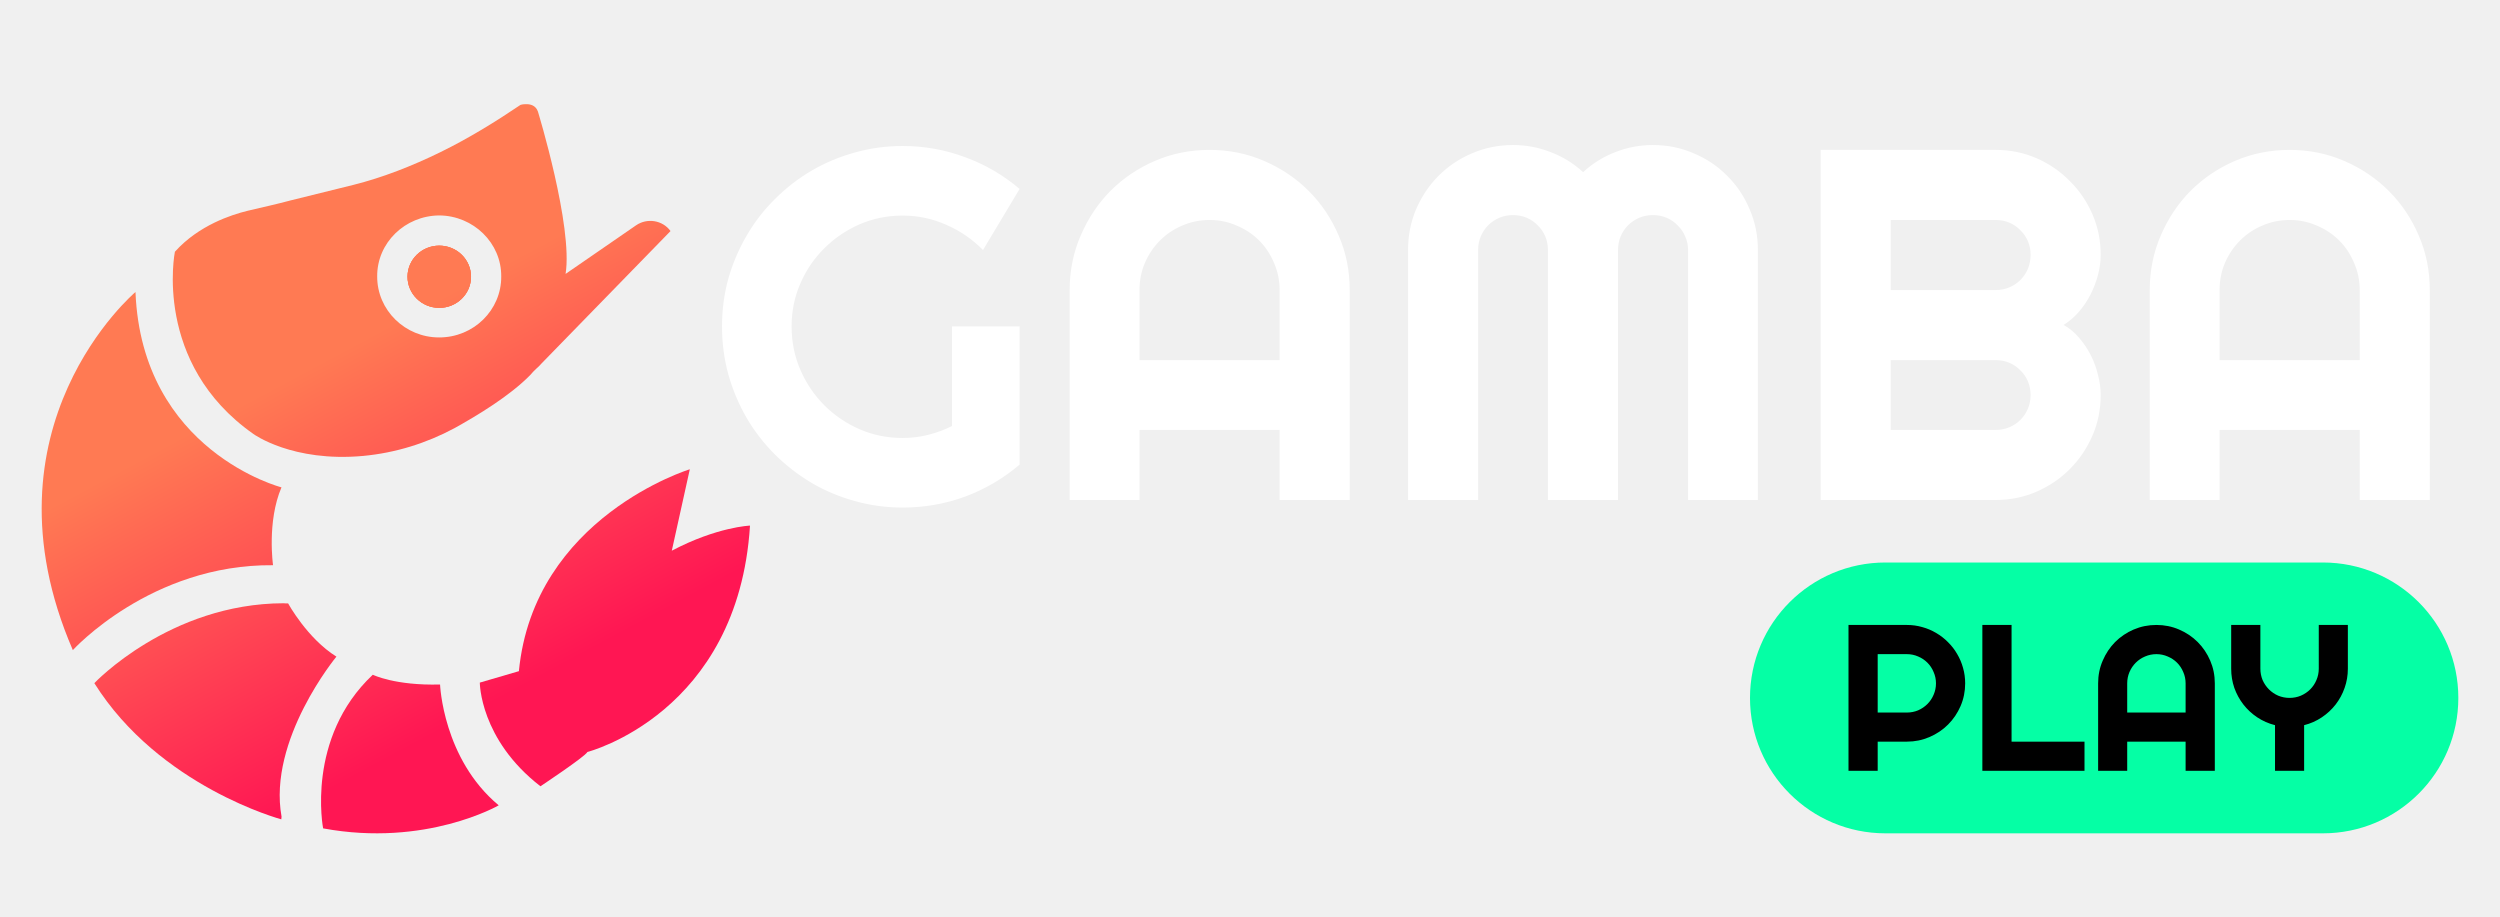
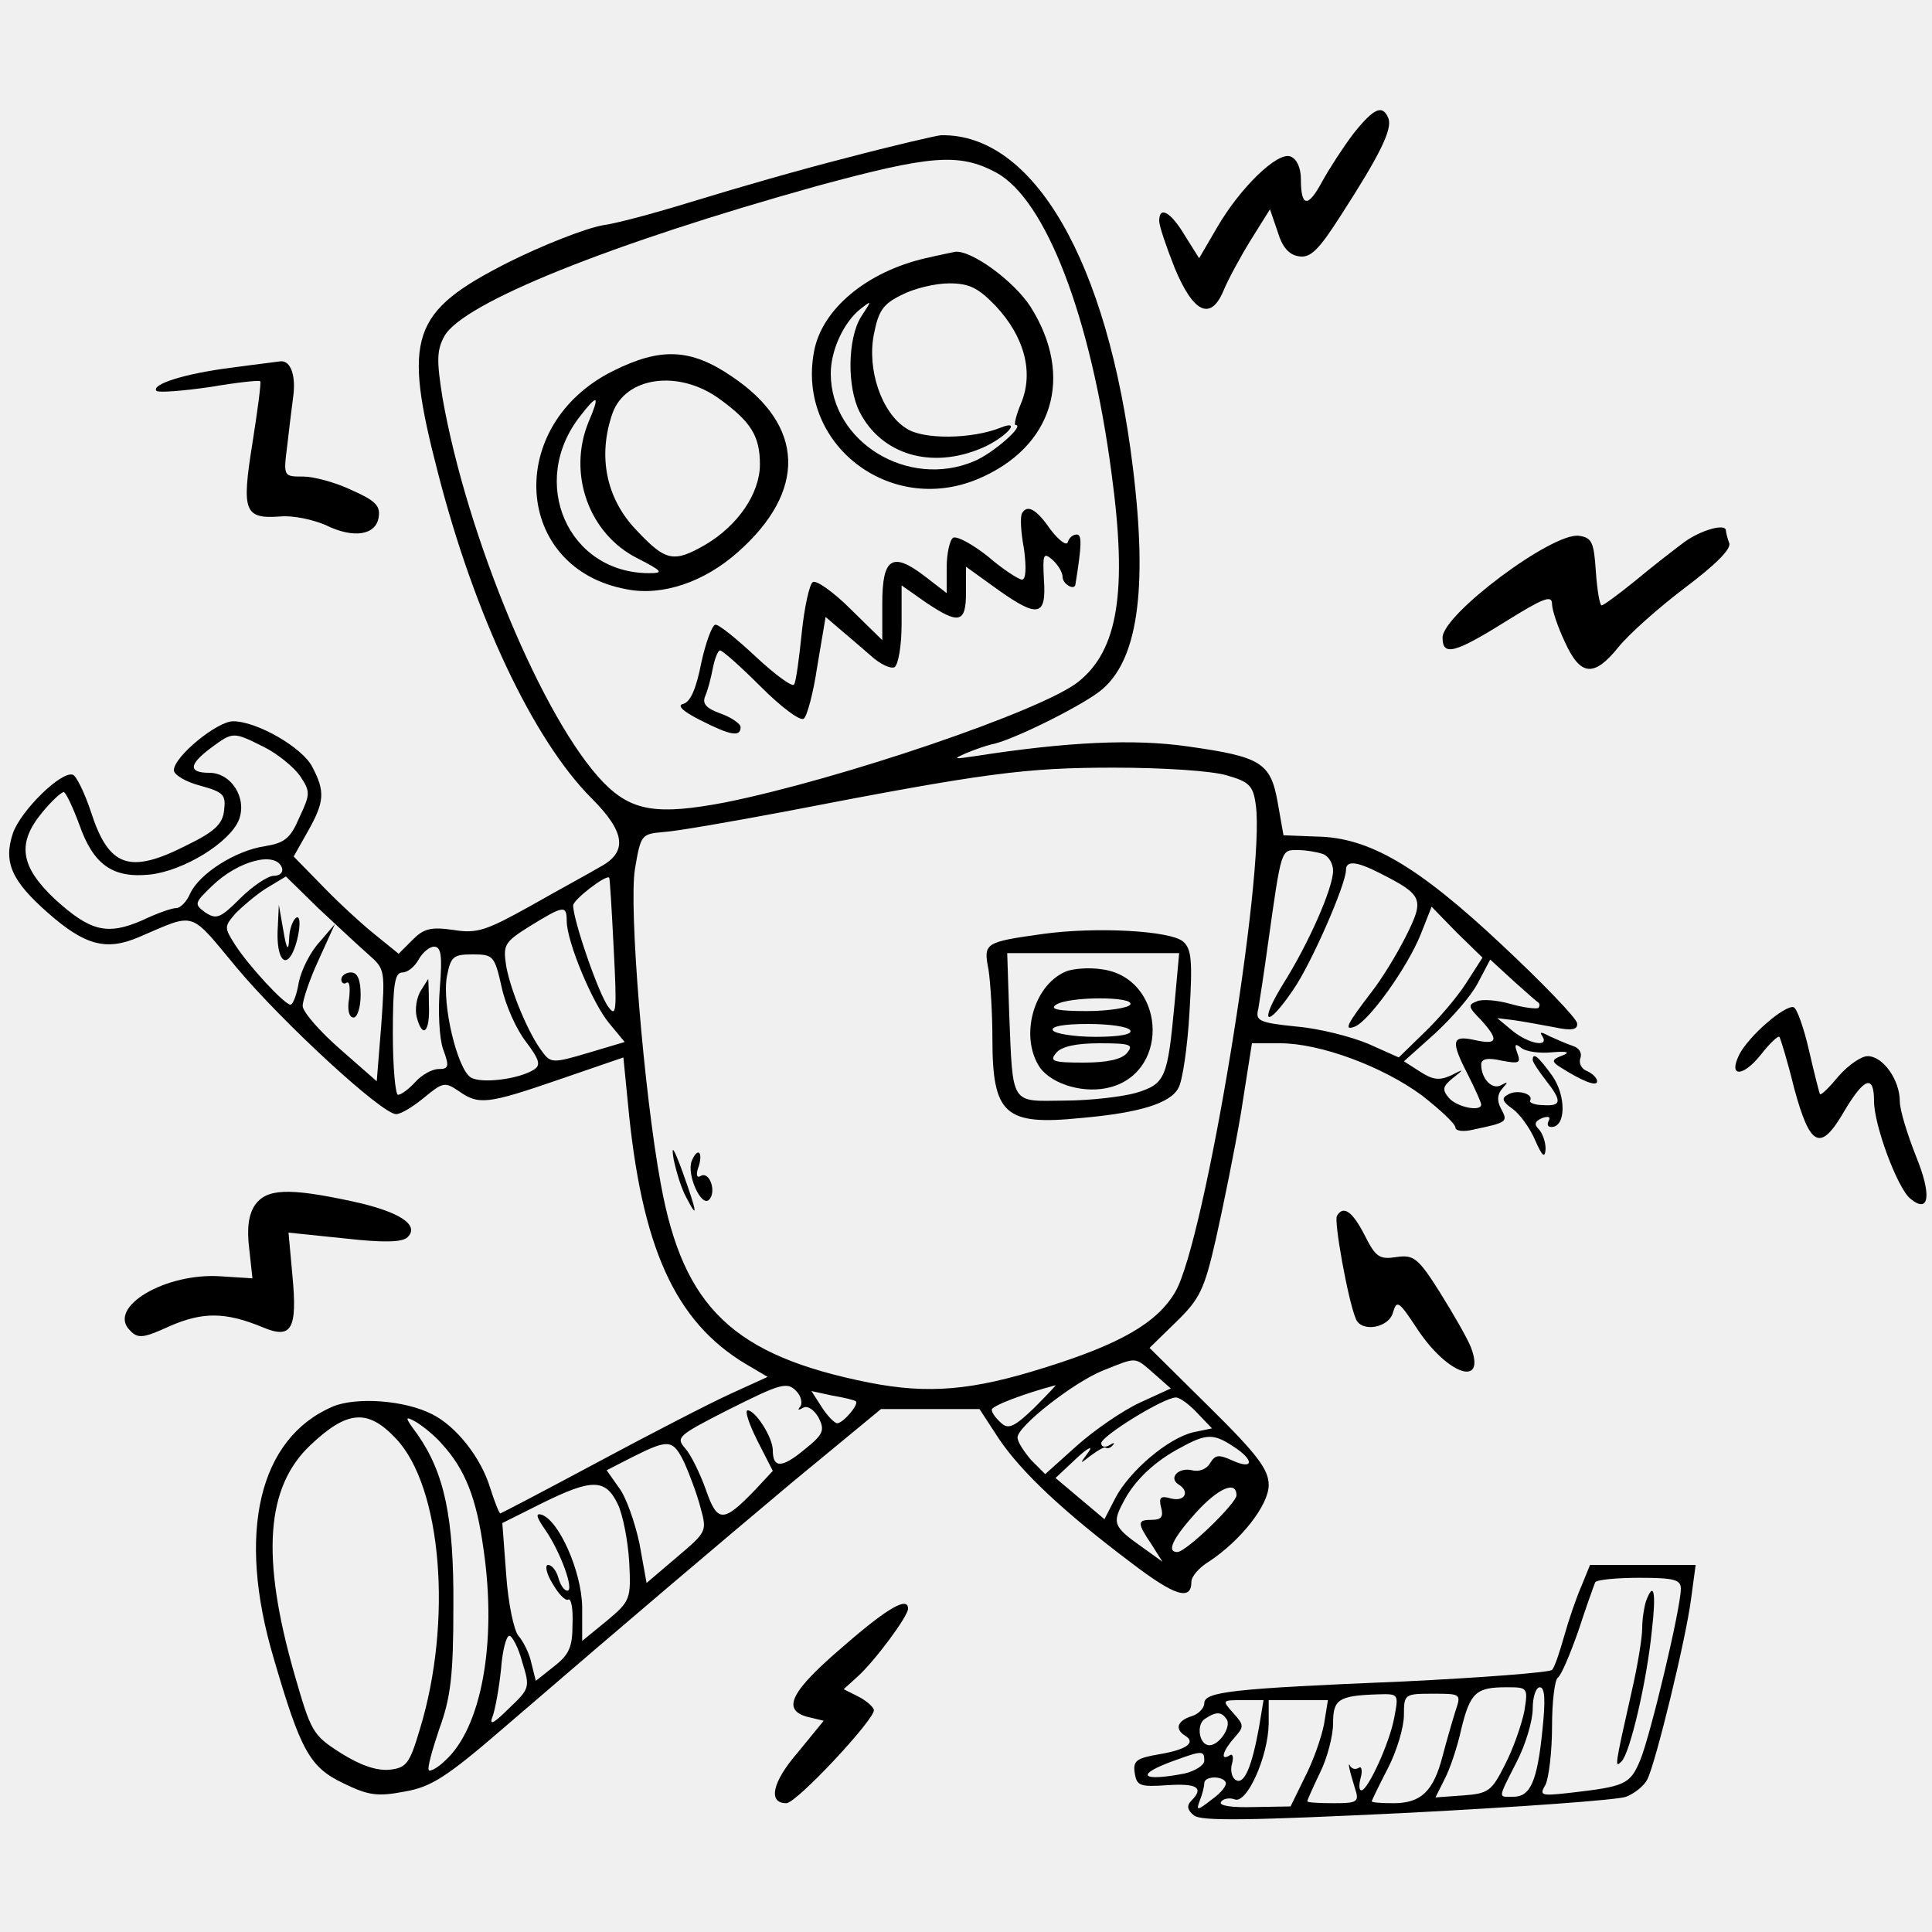
- <svg xmlns="http://www.w3.org/2000/svg" width="120" height="44" viewBox="0 0 120 44" fill="none">
-   <path d="M48.942 22.301C48.161 22.965 47.29 23.477 46.329 23.836C45.368 24.188 44.368 24.363 43.329 24.363C42.532 24.363 41.762 24.258 41.02 24.047C40.286 23.844 39.598 23.555 38.958 23.18C38.317 22.797 37.731 22.344 37.2 21.82C36.669 21.289 36.215 20.703 35.84 20.062C35.465 19.414 35.172 18.719 34.961 17.977C34.758 17.234 34.657 16.465 34.657 15.668C34.657 14.871 34.758 14.105 34.961 13.371C35.172 12.637 35.465 11.949 35.84 11.309C36.215 10.66 36.669 10.074 37.2 9.551C37.731 9.02 38.317 8.566 38.958 8.191C39.598 7.816 40.286 7.527 41.02 7.324C41.762 7.113 42.532 7.008 43.329 7.008C44.368 7.008 45.368 7.188 46.329 7.547C47.29 7.898 48.161 8.406 48.942 9.07L47.184 12C46.676 11.484 46.09 11.082 45.426 10.793C44.762 10.496 44.063 10.348 43.329 10.348C42.594 10.348 41.903 10.488 41.254 10.77C40.614 11.051 40.051 11.434 39.567 11.918C39.083 12.395 38.7 12.957 38.419 13.605C38.137 14.246 37.997 14.934 37.997 15.668C37.997 16.41 38.137 17.105 38.419 17.754C38.7 18.402 39.083 18.969 39.567 19.453C40.051 19.938 40.614 20.32 41.254 20.602C41.903 20.883 42.594 21.023 43.329 21.023C43.751 21.023 44.161 20.973 44.559 20.871C44.958 20.77 45.336 20.629 45.696 20.449V15.668H48.942V22.301ZM61.422 17.285V13.922C61.422 13.461 61.333 13.027 61.153 12.621C60.981 12.207 60.743 11.848 60.438 11.543C60.133 11.238 59.774 11 59.36 10.828C58.954 10.648 58.52 10.559 58.059 10.559C57.598 10.559 57.161 10.648 56.747 10.828C56.34 11 55.985 11.238 55.68 11.543C55.376 11.848 55.133 12.207 54.954 12.621C54.782 13.027 54.696 13.461 54.696 13.922V17.285H61.422ZM64.786 24H61.422V20.637H54.696V24H51.344V13.922C51.344 12.992 51.52 12.121 51.872 11.309C52.223 10.488 52.7 9.773 53.301 9.164C53.911 8.555 54.622 8.074 55.434 7.723C56.254 7.371 57.129 7.195 58.059 7.195C58.989 7.195 59.86 7.371 60.672 7.723C61.493 8.074 62.208 8.555 62.817 9.164C63.426 9.773 63.907 10.488 64.258 11.309C64.61 12.121 64.786 12.992 64.786 13.922V24ZM84.379 24H81.028V12C81.028 11.766 80.981 11.547 80.887 11.344C80.801 11.141 80.68 10.965 80.524 10.816C80.376 10.66 80.2 10.539 79.997 10.453C79.793 10.367 79.575 10.324 79.34 10.324C79.106 10.324 78.887 10.367 78.684 10.453C78.481 10.539 78.301 10.66 78.145 10.816C77.997 10.965 77.879 11.141 77.793 11.344C77.707 11.547 77.665 11.766 77.665 12V24H74.301V12C74.301 11.766 74.258 11.547 74.172 11.344C74.086 11.141 73.965 10.965 73.809 10.816C73.661 10.66 73.485 10.539 73.282 10.453C73.079 10.367 72.86 10.324 72.626 10.324C72.391 10.324 72.172 10.367 71.969 10.453C71.766 10.539 71.586 10.66 71.43 10.816C71.282 10.965 71.165 11.141 71.079 11.344C70.993 11.547 70.95 11.766 70.95 12V24H67.586V12C67.586 11.305 67.715 10.652 67.973 10.043C68.239 9.426 68.598 8.891 69.051 8.438C69.512 7.977 70.047 7.617 70.657 7.359C71.274 7.094 71.93 6.961 72.626 6.961C73.251 6.961 73.852 7.074 74.43 7.301C75.008 7.52 75.528 7.84 75.989 8.262C76.45 7.84 76.965 7.52 77.536 7.301C78.114 7.074 78.715 6.961 79.34 6.961C80.036 6.961 80.688 7.094 81.297 7.359C81.915 7.617 82.45 7.977 82.903 8.438C83.364 8.891 83.723 9.426 83.981 10.043C84.247 10.652 84.379 11.305 84.379 12V24ZM100.833 18.961C100.833 19.656 100.7 20.309 100.434 20.918C100.168 21.527 99.805 22.062 99.344 22.523C98.891 22.977 98.36 23.336 97.751 23.602C97.141 23.867 96.489 24 95.793 24H87.391V7.195H95.793C96.489 7.195 97.141 7.328 97.751 7.594C98.36 7.859 98.891 8.223 99.344 8.684C99.805 9.137 100.168 9.668 100.434 10.277C100.7 10.887 100.833 11.539 100.833 12.234C100.833 12.547 100.79 12.867 100.704 13.195C100.618 13.523 100.497 13.84 100.34 14.145C100.184 14.449 99.997 14.727 99.778 14.977C99.559 15.227 99.317 15.434 99.051 15.598C99.325 15.746 99.571 15.949 99.79 16.207C100.008 16.457 100.196 16.734 100.352 17.039C100.508 17.344 100.625 17.664 100.704 18C100.79 18.328 100.833 18.648 100.833 18.961ZM90.754 20.637H95.793C96.028 20.637 96.247 20.594 96.45 20.508C96.653 20.422 96.829 20.305 96.977 20.156C97.133 20 97.254 19.82 97.34 19.617C97.426 19.414 97.469 19.195 97.469 18.961C97.469 18.727 97.426 18.508 97.34 18.305C97.254 18.102 97.133 17.926 96.977 17.777C96.829 17.621 96.653 17.5 96.45 17.414C96.247 17.328 96.028 17.285 95.793 17.285H90.754V20.637ZM90.754 13.922H95.793C96.028 13.922 96.247 13.879 96.45 13.793C96.653 13.707 96.829 13.59 96.977 13.441C97.133 13.285 97.254 13.105 97.34 12.902C97.426 12.691 97.469 12.469 97.469 12.234C97.469 12 97.426 11.781 97.34 11.578C97.254 11.375 97.133 11.199 96.977 11.051C96.829 10.895 96.653 10.773 96.45 10.688C96.247 10.602 96.028 10.559 95.793 10.559H90.754V13.922ZM113.266 17.285V13.922C113.266 13.461 113.176 13.027 112.997 12.621C112.825 12.207 112.586 11.848 112.282 11.543C111.977 11.238 111.618 11 111.204 10.828C110.797 10.648 110.364 10.559 109.903 10.559C109.442 10.559 109.004 10.648 108.59 10.828C108.184 11 107.829 11.238 107.524 11.543C107.219 11.848 106.977 12.207 106.797 12.621C106.625 13.027 106.54 13.461 106.54 13.922V17.285H113.266ZM116.629 24H113.266V20.637H106.54V24H103.188V13.922C103.188 12.992 103.364 12.121 103.715 11.309C104.067 10.488 104.543 9.773 105.145 9.164C105.754 8.555 106.465 8.074 107.278 7.723C108.098 7.371 108.973 7.195 109.903 7.195C110.833 7.195 111.704 7.371 112.516 7.723C113.336 8.074 114.051 8.555 114.661 9.164C115.27 9.773 115.75 10.488 116.102 11.309C116.454 12.121 116.629 12.992 116.629 13.922V24Z" fill="white" />
-   <path d="M3.496 31.205C3.496 31.205 7.24 27.075 13.106 27.13C13.106 27.13 12.806 25.038 13.511 23.393C13.511 23.393 6.808 21.665 6.503 14.017C6.503 14.017 -1.147 20.472 3.496 31.205Z" fill="url(#paint0_linear_638_1116)" />
-   <path d="M4.528 32.791C7.645 37.759 13.502 39.328 13.502 39.328L13.514 39.197C12.849 35.508 16.148 31.518 16.148 31.518C14.751 30.649 13.83 28.964 13.83 28.964C13.747 28.968 13.68 28.962 13.613 28.956C8.133 28.969 4.528 32.791 4.528 32.791Z" fill="url(#paint1_linear_638_1116)" />
-   <path d="M15.51 39.762C20.444 40.677 23.938 38.656 23.938 38.656C21.26 36.428 21.123 32.856 21.123 32.856C18.961 32.916 17.894 32.387 17.894 32.387C14.663 35.427 15.51 39.762 15.51 39.762Z" fill="url(#paint2_linear_638_1116)" />
-   <path d="M24.907 32.216L23.031 32.765C23.031 32.765 23.027 35.486 25.941 37.741C25.941 37.741 28.074 36.327 28.198 36.094C28.198 36.094 35.43 34.25 36 25.229C36 25.229 34.422 25.287 32.246 26.434L33.111 22.525C33.111 22.525 25.622 24.819 24.907 32.216Z" fill="url(#paint3_linear_638_1116)" />
-   <path d="M22.609 13.284C22.609 14.108 21.927 14.777 21.085 14.777C20.244 14.777 19.561 14.108 19.561 13.284C19.561 12.46 20.244 11.792 21.085 11.792C21.927 11.792 22.609 12.46 22.609 13.284Z" fill="url(#paint4_linear_638_1116)" />
-   <path d="M24.984 5.034C23.8 5.835 22.509 6.632 21.145 7.301C19.782 7.969 18.372 8.518 16.98 8.87L13.965 9.616C13.265 9.804 12.547 9.961 11.855 10.125C11.13 10.306 9.544 10.804 8.395 12.084C8.395 12.084 7.319 17.433 12.164 20.831C12.164 20.831 14.029 22.196 17.435 21.884C18.985 21.738 20.464 21.277 21.817 20.551C22.917 19.941 24.47 19.004 25.454 17.999C25.541 17.89 25.638 17.797 25.734 17.704C25.806 17.644 25.903 17.551 26.006 17.433L32.185 11.091C31.807 10.567 31.062 10.448 30.527 10.818L27.148 13.148C27.511 10.879 25.82 5.354 25.82 5.354C25.717 5.056 25.448 4.993 25.241 5.001C25.091 4.998 24.984 5.034 24.984 5.034ZM18.105 13.268C18.093 11.655 19.44 10.352 21.087 10.341C22.725 10.354 24.073 11.665 24.059 13.27C24.071 14.882 22.732 16.201 21.077 16.197C19.447 16.199 18.1 14.889 18.105 13.268Z" fill="url(#paint5_linear_638_1116)" />
-   <path d="M22.609 13.283C22.609 14.107 21.927 14.776 21.085 14.776C20.244 14.776 19.561 14.107 19.561 13.283C19.561 12.459 20.244 11.791 21.085 11.791C21.927 11.791 22.609 12.459 22.609 13.283Z" fill="url(#paint6_linear_638_1116)" />
-   <path d="M22.609 13.283C22.609 14.107 21.927 14.776 21.085 14.776C20.244 14.776 19.561 14.107 19.561 13.283C19.561 12.459 20.244 11.791 21.085 11.791C21.927 11.791 22.609 12.459 22.609 13.283Z" fill="url(#paint7_linear_638_1116)" />
-   <rect x="84" y="27" width="34" height="13" rx="6.5" fill="#05FFA5" />
-   <path d="M90.129 31.399V34.202H91.53C91.722 34.202 91.903 34.166 92.072 34.095C92.242 34.02 92.39 33.919 92.517 33.792C92.644 33.665 92.743 33.517 92.814 33.348C92.889 33.175 92.927 32.993 92.927 32.801C92.927 32.609 92.889 32.428 92.814 32.259C92.743 32.086 92.644 31.936 92.517 31.81C92.39 31.683 92.242 31.583 92.072 31.512C91.903 31.437 91.722 31.399 91.53 31.399H90.129ZM90.129 37H88.728V29.998H91.53C91.787 29.998 92.035 30.032 92.272 30.101C92.51 30.166 92.731 30.26 92.936 30.384C93.145 30.504 93.334 30.651 93.503 30.823C93.675 30.992 93.822 31.181 93.942 31.39C94.066 31.598 94.16 31.821 94.226 32.059C94.294 32.296 94.328 32.544 94.328 32.801C94.328 33.185 94.255 33.548 94.108 33.89C93.962 34.228 93.762 34.524 93.508 34.778C93.254 35.032 92.956 35.232 92.614 35.379C92.276 35.525 91.914 35.599 91.53 35.599H90.129V37ZM100.056 37H95.153V29.998H96.555V35.599H100.056V37ZM104.909 34.202V32.801C104.909 32.609 104.872 32.428 104.797 32.259C104.725 32.086 104.626 31.936 104.499 31.81C104.372 31.683 104.222 31.583 104.05 31.512C103.881 31.437 103.7 31.399 103.508 31.399C103.316 31.399 103.133 31.437 102.961 31.512C102.792 31.583 102.644 31.683 102.517 31.81C102.39 31.936 102.289 32.086 102.214 32.259C102.142 32.428 102.106 32.609 102.106 32.801V34.202H104.909ZM106.311 37H104.909V35.599H102.106V37H100.71V32.801C100.71 32.413 100.783 32.05 100.93 31.712C101.076 31.37 101.275 31.072 101.525 30.818C101.779 30.564 102.076 30.364 102.414 30.218C102.756 30.071 103.12 29.998 103.508 29.998C103.895 29.998 104.258 30.071 104.597 30.218C104.938 30.364 105.236 30.564 105.49 30.818C105.744 31.072 105.944 31.37 106.091 31.712C106.237 32.05 106.311 32.413 106.311 32.801V37ZM110.598 37H109.201V34.808C108.892 34.73 108.607 34.604 108.347 34.432C108.09 34.259 107.868 34.054 107.683 33.816C107.497 33.575 107.352 33.31 107.248 33.02C107.147 32.727 107.097 32.42 107.097 32.098V29.998H108.498V32.098C108.498 32.29 108.534 32.472 108.605 32.645C108.68 32.814 108.781 32.962 108.908 33.089C109.035 33.216 109.183 33.317 109.353 33.392C109.525 33.463 109.707 33.499 109.899 33.499C110.091 33.499 110.272 33.463 110.441 33.392C110.614 33.317 110.764 33.216 110.891 33.089C111.018 32.962 111.117 32.814 111.188 32.645C111.263 32.472 111.301 32.29 111.301 32.098V29.998H112.697V32.098C112.697 32.42 112.645 32.727 112.541 33.02C112.44 33.31 112.297 33.575 112.111 33.816C111.926 34.054 111.704 34.259 111.447 34.432C111.19 34.604 110.907 34.73 110.598 34.808V37Z" fill="black" />
-   <defs>
-     <linearGradient id="paint0_linear_638_1116" x1="14.759" y1="38.489" x2="6.117" y2="22.374" gradientUnits="userSpaceOnUse">
-       <stop stop-color="#FF1653" />
-       <stop offset="1" stop-color="#FF7A53" />
-     </linearGradient>
-     <linearGradient id="paint1_linear_638_1116" x1="14.082" y1="38.85" x2="5.441" y2="22.735" gradientUnits="userSpaceOnUse">
-       <stop stop-color="#FF1653" />
-       <stop offset="1" stop-color="#FF7A53" />
-     </linearGradient>
-     <linearGradient id="paint2_linear_638_1116" x1="18.437" y1="36.516" x2="9.795" y2="20.402" gradientUnits="userSpaceOnUse">
-       <stop stop-color="#FF1653" />
-       <stop offset="1" stop-color="#FF7A53" />
-     </linearGradient>
-     <linearGradient id="paint3_linear_638_1116" x1="29.952" y1="30.339" x2="21.311" y2="14.225" gradientUnits="userSpaceOnUse">
-       <stop stop-color="#FF1653" />
-       <stop offset="1" stop-color="#FF7A53" />
-     </linearGradient>
-     <linearGradient id="paint4_linear_638_1116" x1="30.472" y1="30.064" x2="21.831" y2="13.95" gradientUnits="userSpaceOnUse">
-       <stop stop-color="#FF1653" />
-       <stop offset="1" stop-color="#FF7A53" />
-     </linearGradient>
-     <linearGradient id="paint5_linear_638_1116" x1="29.74" y1="30.452" x2="21.099" y2="14.338" gradientUnits="userSpaceOnUse">
-       <stop stop-color="#FF1653" />
-       <stop offset="1" stop-color="#FF7A53" />
-     </linearGradient>
-     <linearGradient id="paint6_linear_638_1116" x1="30.472" y1="30.063" x2="21.831" y2="13.948" gradientUnits="userSpaceOnUse">
-       <stop stop-color="#FF1653" />
-       <stop offset="1" stop-color="#FF7A53" />
-     </linearGradient>
-     <linearGradient id="paint7_linear_638_1116" x1="30.472" y1="30.063" x2="21.831" y2="13.948" gradientUnits="userSpaceOnUse">
-       <stop stop-color="#FF1653" />
-       <stop offset="1" stop-color="#FF7A53" />
-     </linearGradient>
-   </defs>
+ <svg xmlns="http://www.w3.org/2000/svg" version="1.0" width="300pt" height="300pt" viewBox="0 0 300 300" preserveAspectRatio="xMidYMid meet">
+   <g transform="translate(0,300) scale(0.1,-0.1)" fill="#000000" stroke="none">
+     <path d="M2102 2793 c-16 -21 -38 -55 -49 -75 -22 -41 -33 -40 -33 4 0 17 -6 31 -16 35 -20 8 -78 -48 -114 -110 l-28 -48 -22 35 c-22 37 -40 47 -40 23 0 -8 11 -40 24 -73 29 -70 56 -83 76 -35 7 17 26 52 42 78 l30 48 12 -35 c7 -24 18 -36 33 -38 18 -3 31 10 66 65 60 93 79 132 73 149 -9 22 -22 17 -54 -23z" />
+     <path d="M1315 2755 c-71 -18 -175 -48 -230 -65 -55 -17 -122 -36 -150 -40 -27 -5 -93 -31 -145 -57 -152 -77 -165 -115 -110 -327 57 -222 148 -415 239 -506 52 -52 56 -83 13 -106 -15 -9 -63 -35 -107 -60 -70 -39 -84 -44 -121 -38 -35 5 -46 2 -63 -15 l-22 -22 -37 30 c-20 16 -57 50 -81 75 l-45 46 22 39 c26 46 27 62 7 100 -15 30 -86 71 -123 71 -25 0 -92 -55 -92 -76 0 -7 18 -18 41 -24 36 -10 40 -14 37 -38 -2 -21 -14 -33 -57 -54 -90 -46 -122 -35 -150 52 -10 30 -23 56 -28 57 -18 6 -81 -56 -93 -91 -15 -45 -2 -74 55 -124 57 -50 90 -59 141 -37 89 38 77 42 151 -47 71 -85 226 -228 248 -228 8 0 27 12 44 26 29 24 32 24 53 10 31 -22 44 -21 157 18 l99 34 7 -71 c21 -224 73 -339 183 -405 l34 -20 -57 -26 c-31 -14 -124 -62 -206 -106 -82 -44 -151 -80 -152 -80 -2 0 -9 18 -16 40 -14 46 -52 95 -90 114 -43 22 -118 27 -154 12 -115 -49 -150 -196 -92 -391 42 -144 56 -169 108 -194 39 -19 53 -21 95 -13 41 7 65 22 153 98 215 185 318 272 450 383 l137 113 76 0 77 0 30 -46 c35 -52 101 -114 206 -193 68 -52 93 -59 93 -29 0 8 12 22 27 31 50 33 93 88 93 119 0 24 -17 47 -92 121 l-93 92 41 40 c37 36 44 50 62 129 11 49 29 137 39 196 l17 108 44 0 c62 0 159 -36 220 -81 28 -22 52 -44 52 -50 0 -5 12 -7 28 -3 52 11 54 12 43 32 -7 13 -6 23 2 32 9 10 9 11 -2 5 -14 -8 -31 10 -31 32 0 9 10 11 32 6 27 -5 30 -4 24 12 -5 14 -3 15 6 8 7 -6 29 -9 48 -7 24 2 29 0 16 -5 -16 -6 -17 -9 -5 -17 36 -23 59 -32 59 -23 0 5 -7 12 -16 16 -8 3 -13 12 -10 20 3 8 -2 16 -12 19 -9 3 -25 10 -36 15 -13 7 -16 7 -11 0 11 -18 -21 -12 -46 8 l-24 20 25 -3 c14 -2 42 -7 63 -11 28 -6 37 -4 36 6 -1 8 -53 62 -116 121 -131 123 -207 168 -289 169 l-51 2 -9 51 c-11 62 -26 71 -140 87 -83 12 -188 7 -329 -15 -34 -5 -36 -5 -16 4 14 6 32 12 40 14 30 5 135 57 168 82 59 45 76 155 52 349 -39 319 -154 518 -298 515 -9 -1 -74 -16 -146 -35z m232 -23 c77 -42 147 -224 179 -467 25 -184 10 -275 -52 -324 -57 -45 -369 -151 -548 -187 -105 -20 -145 -14 -189 31 -93 96 -212 381 -250 598 -9 57 -9 73 3 95 29 52 259 144 578 233 177 48 221 52 279 21z m-1137 -892 c22 -11 47 -32 56 -45 16 -24 16 -28 -1 -64 -14 -33 -23 -40 -54 -45 -46 -7 -102 -43 -116 -74 -5 -12 -15 -22 -21 -22 -7 0 -30 -8 -53 -19 -55 -24 -81 -17 -136 33 -54 51 -59 87 -19 135 14 17 29 31 33 31 3 0 14 -23 24 -50 22 -63 52 -84 110 -78 53 6 124 50 138 85 13 34 -12 73 -46 73 -33 0 -32 13 3 39 34 25 34 25 82 1z m1495 -44 c35 -10 41 -16 45 -46 15 -106 -79 -677 -125 -756 -28 -48 -85 -81 -204 -118 -111 -35 -179 -41 -271 -23 -211 42 -289 116 -324 309 -26 140 -50 431 -40 489 9 53 10 54 44 57 19 1 105 16 190 32 310 60 372 68 510 68 76 0 152 -5 175 -12z m149 -122 c9 -3 16 -15 16 -26 0 -27 -38 -113 -77 -175 -39 -63 -27 -72 15 -10 28 40 82 164 82 186 0 15 16 14 53 -5 67 -34 69 -40 40 -98 -14 -28 -38 -67 -53 -86 -39 -51 -44 -61 -26 -54 22 9 81 91 102 143 l17 43 39 -40 40 -39 -25 -39 c-14 -22 -43 -56 -65 -77 l-40 -39 -47 21 c-26 11 -76 24 -112 27 -59 6 -64 9 -59 28 2 12 9 57 15 101 21 149 20 145 46 145 13 0 30 -3 39 -6z m-1616 -22 c2 -7 -4 -12 -13 -12 -9 0 -33 -16 -52 -35 -31 -31 -37 -33 -54 -22 -18 13 -17 15 10 41 41 40 100 55 109 28z m134 -134 c26 -23 26 -24 20 -110 l-7 -87 -57 50 c-32 28 -58 58 -58 67 0 9 11 42 25 72 l25 55 -24 -28 c-14 -15 -28 -43 -32 -62 -3 -19 -9 -35 -13 -35 -9 0 -64 59 -86 93 -17 27 -17 28 1 49 11 11 32 29 48 39 l30 18 50 -49 c28 -26 63 -59 78 -72z m381 8 c5 -96 4 -106 -8 -90 -15 19 -55 135 -55 158 0 9 52 49 56 43 1 -1 4 -51 7 -111z m-73 44 c0 -32 40 -128 66 -159 l24 -29 -57 -17 c-54 -16 -58 -16 -71 2 -21 27 -49 94 -56 133 -5 33 -3 37 37 62 52 32 57 33 57 8z m-197 -104 c-3 -35 -1 -78 5 -95 10 -27 9 -31 -7 -31 -10 0 -26 -9 -36 -20 -10 -11 -22 -20 -27 -20 -4 0 -8 43 -8 95 0 77 3 95 15 95 8 0 19 9 25 20 6 11 17 20 24 20 11 0 13 -14 9 -64z m96 1 c6 -28 23 -66 38 -85 21 -28 23 -36 12 -43 -24 -15 -82 -22 -98 -12 -21 13 -45 114 -37 157 6 31 10 34 40 34 32 0 34 -2 45 -51z m1610 -24 c2 -2 2 -5 0 -8 -3 -2 -22 0 -43 6 -21 6 -45 8 -53 4 -14 -5 -13 -9 6 -28 29 -32 27 -40 -9 -32 -36 8 -38 -1 -10 -55 11 -22 20 -42 20 -45 0 -12 -38 -4 -50 10 -11 13 -10 18 6 31 18 14 18 15 -3 4 -18 -8 -28 -7 -48 6 l-25 16 48 43 c26 24 57 59 67 79 l19 36 36 -33 c19 -17 37 -33 39 -34z m-597 -576 l26 -23 -48 -22 c-26 -12 -70 -42 -98 -67 l-49 -44 -22 22 c-11 13 -21 28 -21 35 0 17 86 85 133 104 53 21 48 22 79 -5z m-553 -30 c6 -8 7 -18 3 -22 -4 -5 -2 -5 5 -1 7 4 17 -3 24 -15 10 -20 8 -26 -22 -50 -35 -29 -49 -29 -49 -1 0 20 -27 62 -39 62 -5 0 2 -21 15 -47 l24 -47 -27 -29 c-50 -52 -59 -52 -77 0 -9 25 -23 54 -32 64 -15 17 -11 20 63 58 88 44 96 47 112 28z m367 -23 c-30 -29 -40 -34 -51 -24 -8 7 -15 16 -15 21 0 6 50 25 99 38 2 1 -13 -15 -33 -35z m-277 10 c5 -5 -20 -34 -29 -34 -4 0 -15 11 -24 25 l-16 25 32 -7 c18 -3 35 -7 37 -9z m530 -18 l23 -24 -29 -6 c-39 -9 -99 -60 -121 -102 l-17 -33 -38 32 -38 32 32 30 c18 17 27 21 19 10 -14 -19 -14 -19 4 -5 11 8 21 14 23 12 3 -2 8 0 11 4 4 4 1 4 -5 0 -7 -4 -13 -3 -13 3 0 11 97 71 116 71 6 0 21 -11 33 -24z m-1244 -40 c71 -75 88 -284 37 -451 -16 -54 -21 -60 -47 -63 -20 -2 -46 7 -76 26 -44 28 -46 33 -72 123 -52 182 -44 290 25 355 57 54 89 57 133 10z m71 -8 c36 -39 54 -84 65 -165 21 -145 -4 -277 -60 -327 -11 -11 -23 -17 -25 -15 -3 3 5 31 16 64 18 49 22 84 22 190 1 139 -14 208 -56 268 -20 27 -20 29 -2 19 10 -6 29 -21 40 -34z m1229 -4 c33 -21 32 -37 -1 -22 -22 10 -27 9 -35 -4 -5 -9 -17 -14 -28 -11 -21 5 -37 -12 -21 -22 18 -11 10 -27 -11 -22 -17 5 -20 2 -16 -14 4 -14 0 -19 -14 -19 -23 0 -24 -4 -1 -38 l17 -27 -32 23 c-44 31 -46 37 -29 69 17 34 50 65 91 86 38 21 50 21 80 1z m-852 -26 c8 -18 20 -50 25 -70 10 -36 9 -37 -37 -76 l-47 -40 -11 61 c-7 33 -21 73 -32 87 l-19 27 41 21 c56 28 62 27 80 -10z m-104 -63 c8 -16 16 -57 18 -90 3 -58 2 -61 -35 -92 l-38 -31 0 53 c-1 55 -36 134 -63 143 -10 3 -8 -4 6 -24 24 -35 45 -94 34 -94 -5 0 -11 9 -14 20 -3 11 -10 20 -16 20 -5 0 -3 -13 7 -29 9 -16 20 -27 24 -25 5 3 8 -14 7 -38 0 -35 -5 -47 -28 -65 l-29 -23 -7 28 c-3 15 -13 34 -20 42 -7 8 -16 51 -19 95 l-6 80 62 31 c77 38 98 38 117 -1z m961 13 c0 -12 -78 -88 -92 -88 -17 0 -7 21 28 60 35 39 64 52 64 28z m-1109 -259 c12 -39 12 -41 -21 -72 -24 -24 -31 -27 -25 -12 4 11 10 44 13 73 2 28 8 52 13 52 4 0 14 -18 20 -41z" />
+     <path d="M1437 2599 c-91 -21 -161 -79 -173 -145 -27 -143 117 -255 254 -198 117 49 151 159 82 268 -26 40 -92 88 -117 85 -4 -1 -25 -5 -46 -10z m109 -74 c45 -48 59 -103 40 -150 -8 -19 -12 -35 -9 -35 15 0 -35 -44 -64 -56 -103 -44 -223 30 -223 136 0 36 20 80 47 101 17 13 17 13 0 -13 -21 -34 -22 -109 -2 -148 34 -66 111 -89 189 -56 36 15 65 46 30 32 -45 -18 -121 -19 -147 -1 -38 24 -61 91 -50 146 7 36 14 47 43 61 19 10 52 18 74 18 31 0 45 -7 72 -35z" />
+     <path d="M952 2424 c-169 -84 -155 -307 21 -339 55 -11 120 11 172 57 108 95 105 197 -8 273 -64 44 -111 46 -185 9z m166 -44 c48 -35 62 -57 62 -101 0 -45 -34 -95 -85 -125 -49 -28 -61 -26 -107 23 -47 49 -60 115 -37 181 20 57 103 69 167 22z m-204 -35 c-33 -80 0 -174 76 -212 39 -20 41 -23 18 -23 -126 0 -188 141 -107 244 27 35 31 33 13 -9z" />
+     <path d="M1587 2203 c-3 -5 -2 -29 3 -55 4 -30 3 -48 -3 -48 -5 0 -30 16 -53 36 -24 19 -48 32 -54 29 -5 -3 -10 -24 -10 -46 l0 -40 -35 27 c-50 38 -65 27 -65 -43 l0 -57 -49 48 c-27 27 -54 46 -59 42 -5 -3 -13 -39 -17 -78 -4 -40 -9 -77 -12 -81 -3 -4 -29 15 -58 42 -30 28 -58 51 -64 51 -5 0 -15 -27 -22 -59 -8 -41 -17 -61 -28 -64 -10 -2 -2 -11 26 -25 47 -24 63 -27 63 -11 0 5 -14 15 -31 21 -22 8 -29 15 -24 27 4 9 9 28 12 44 3 15 8 27 11 27 4 0 32 -25 63 -56 31 -31 61 -54 67 -50 5 3 15 40 21 81 l13 77 21 -18 c12 -10 34 -29 49 -42 14 -13 31 -21 37 -18 6 4 11 34 11 67 l0 60 37 -26 c52 -35 63 -33 63 15 l0 40 50 -36 c62 -44 75 -41 71 16 -2 39 -1 43 13 31 9 -8 16 -20 16 -27 0 -11 19 -22 20 -11 10 62 10 77 2 77 -6 0 -12 -5 -14 -12 -2 -6 -14 3 -27 20 -22 32 -36 39 -44 25z" />
+     <path d="M1621 1550 c-93 -13 -94 -14 -86 -56 3 -20 6 -68 6 -106 0 -119 19 -136 138 -124 91 8 139 23 151 47 6 10 14 63 17 117 5 81 3 99 -10 110 -20 17 -135 23 -216 12z m203 -107 c-11 -117 -14 -126 -60 -140 -21 -6 -72 -12 -111 -12 -85 -1 -80 -9 -86 137 l-3 92 133 0 134 0 -7 -77z" />
+     <path d="M1654 1491 c-50 -22 -71 -102 -39 -149 20 -27 71 -41 110 -30 94 26 83 171 -15 183 -19 3 -45 1 -56 -4z m101 -51 c-3 -5 -34 -10 -68 -10 -44 0 -58 3 -47 10 20 13 123 13 115 0z m0 -40 c4 -6 -16 -10 -54 -10 -33 0 -63 5 -66 10 -4 6 16 10 54 10 33 0 63 -4 66 -10z m-5 -35 c-8 -10 -31 -15 -67 -15 -48 0 -54 2 -43 15 8 10 31 15 67 15 48 0 54 -2 43 -15z" />
+     <path d="M1046 1200 c4 -19 12 -46 20 -60 18 -35 17 -24 -6 40 -14 38 -18 44 -14 20z" />
+     <path d="M1074 1197 c-8 -21 15 -72 27 -60 12 12 1 45 -13 37 -6 -4 -8 2 -3 15 7 23 -2 30 -11 8z" />
+     <path d="M431 1553 c-1 -38 10 -56 22 -35 11 20 17 63 7 57 -5 -3 -11 -18 -11 -33 -1 -20 -4 -17 -9 13 l-7 40 -2 -42z" />
+     <path d="M530 1479 c0 -5 4 -8 8 -5 5 3 6 -8 4 -25 -3 -17 0 -29 7 -29 6 0 11 16 11 35 0 24 -5 35 -15 35 -8 0 -15 -5 -15 -11z" />
+     <path d="M653 1461 c-6 -10 -9 -28 -6 -40 9 -35 21 -24 19 19 0 22 -1 40 -1 40 0 0 -5 -8 -12 -19z" />
+     <path d="M359 2429 c-72 -9 -125 -26 -116 -36 4 -3 41 0 83 6 41 7 77 11 78 9 2 -1 -4 -45 -12 -96 -17 -106 -13 -118 43 -114 20 2 51 -5 70 -13 44 -22 79 -16 83 12 3 18 -6 26 -42 42 -25 12 -59 21 -75 21 -31 0 -31 0 -25 48 3 26 7 59 9 74 5 33 -3 58 -19 57 -6 -1 -41 -5 -77 -10z" />
+     <path d="M2615 2158 c-16 -12 -51 -39 -76 -60 -26 -21 -49 -38 -52 -38 -3 0 -7 24 -9 53 -3 45 -6 52 -26 55 -41 6 -212 -122 -212 -158 0 -29 18 -25 98 25 58 36 72 42 72 27 0 -9 9 -36 20 -59 24 -53 45 -55 83 -8 16 20 62 61 103 92 49 37 73 61 69 70 -3 8 -5 17 -5 19 0 12 -39 1 -65 -18z" />
+     <path d="M2744 1412 c-18 -15 -37 -37 -43 -49 -18 -36 5 -36 33 -1 14 18 27 30 29 28 2 -3 13 -39 23 -80 25 -92 41 -99 78 -35 31 52 46 57 46 15 0 -37 36 -134 56 -151 30 -25 34 5 9 66 -13 33 -25 71 -25 85 0 33 -26 70 -50 70 -10 0 -30 -14 -45 -31 -14 -17 -27 -30 -29 -28 -1 2 -9 33 -17 68 -8 35 -19 66 -24 67 -6 2 -24 -9 -41 -24z" />
+     <path d="M2380 1354 c0 -3 9 -17 20 -31 26 -33 25 -41 -4 -39 -13 0 -22 4 -20 7 6 11 -22 18 -35 9 -10 -5 -8 -11 8 -22 11 -8 27 -30 35 -49 11 -25 15 -28 16 -13 0 11 -5 25 -11 31 -7 7 -6 12 6 17 9 3 13 2 10 -4 -3 -6 -2 -10 4 -10 23 0 23 49 1 80 -21 29 -30 37 -30 24z" />
+     <path d="M396 1129 c-10 -15 -13 -36 -9 -68 l5 -46 -47 3 c-87 7 -180 -48 -143 -84 12 -13 21 -12 62 7 51 22 86 22 144 -2 45 -19 54 -3 46 81 l-6 66 87 -9 c62 -7 90 -6 98 2 19 19 -13 40 -88 56 -98 21 -131 19 -149 -6z" />
+     <path d="M2076 1112 c-5 -8 17 -130 29 -159 8 -23 52 -15 58 9 6 20 9 18 38 -26 47 -71 107 -91 83 -28 -6 15 -28 53 -48 85 -34 54 -41 59 -68 55 -26 -4 -32 0 -49 34 -19 37 -33 47 -43 30z" />
+     <path d="M2456 538 c-8 -18 -20 -53 -27 -78 -7 -25 -15 -49 -19 -53 -4 -4 -108 -12 -231 -18 -268 -11 -309 -16 -309 -34 0 -7 -9 -17 -20 -20 -22 -7 -26 -20 -10 -30 18 -11 2 -22 -40 -29 -35 -6 -41 -10 -38 -29 3 -20 8 -22 51 -19 46 3 57 -4 37 -24 -8 -8 -6 -15 4 -23 11 -9 84 -8 331 4 174 9 327 20 340 25 13 5 28 17 33 27 13 26 60 218 68 281 l7 52 -82 0 -82 0 -13 -32z m154 -5 c0 -30 -47 -227 -63 -266 -16 -38 -23 -41 -110 -51 -45 -5 -47 -4 -37 13 5 11 10 51 10 90 0 38 4 72 9 76 5 3 19 36 32 73 12 37 24 70 26 75 2 4 33 7 69 7 54 0 64 -3 64 -17z m-243 -190 c-4 -20 -17 -58 -30 -83 -21 -42 -26 -45 -66 -48 l-42 -3 14 28 c8 15 20 50 26 78 14 57 23 65 70 65 33 0 34 0 28 -37z m28 -30 c-8 -80 -19 -103 -45 -103 -24 0 -25 -5 5 54 14 27 25 64 25 83 0 18 5 33 11 33 8 0 9 -20 4 -67z m-230 20 c-7 -39 -41 -113 -51 -113 -4 0 -4 9 -1 20 3 11 1 18 -3 15 -5 -3 -10 -2 -13 2 -5 10 -2 -5 7 -34 7 -21 4 -23 -33 -23 -23 0 -41 1 -41 3 0 2 9 22 20 45 11 22 20 57 20 76 0 37 8 43 69 45 33 1 33 1 26 -36z m95 10 c-5 -16 -14 -47 -20 -70 -14 -54 -33 -73 -76 -73 -19 0 -34 1 -34 3 0 1 11 24 25 51 14 27 25 64 25 83 0 32 1 33 44 33 45 0 45 0 36 -27z m-305 -25 c-11 -61 -23 -90 -36 -82 -6 3 -9 15 -6 25 3 11 1 17 -4 13 -15 -9 -10 8 8 28 15 17 15 19 -2 38 -18 20 -17 20 14 20 l33 0 -7 -42z m101 5 c-4 -21 -17 -58 -30 -83 l-22 -45 -57 -1 c-34 -1 -55 2 -51 8 3 5 13 7 21 4 19 -8 52 66 53 117 l0 37 46 0 46 0 -6 -37z m-151 7 c7 -12 -12 -40 -27 -40 -16 0 -21 32 -7 41 18 12 26 11 34 -1z m-35 -64 c0 -7 -14 -16 -31 -20 -68 -13 -77 -2 -16 20 44 16 47 16 47 0z m33 -33 c3 -5 -7 -17 -21 -27 -23 -18 -25 -18 -19 -2 4 10 7 22 7 27 0 11 27 12 33 2z" />
+     <path d="M2556 514 c-3 -9 -6 -28 -6 -42 0 -15 -7 -58 -16 -97 -27 -120 -27 -121 -16 -110 13 13 39 123 47 203 7 60 3 78 -9 46z" />
+     <path d="M1310 444 c-82 -70 -97 -99 -56 -110 l25 -6 -40 -49 c-40 -46 -47 -79 -18 -79 16 0 139 132 136 145 -2 6 -13 15 -25 21 l-22 11 21 19 c26 23 79 94 79 106 0 19 -30 3 -100 -58z" />
+   </g>
</svg>
